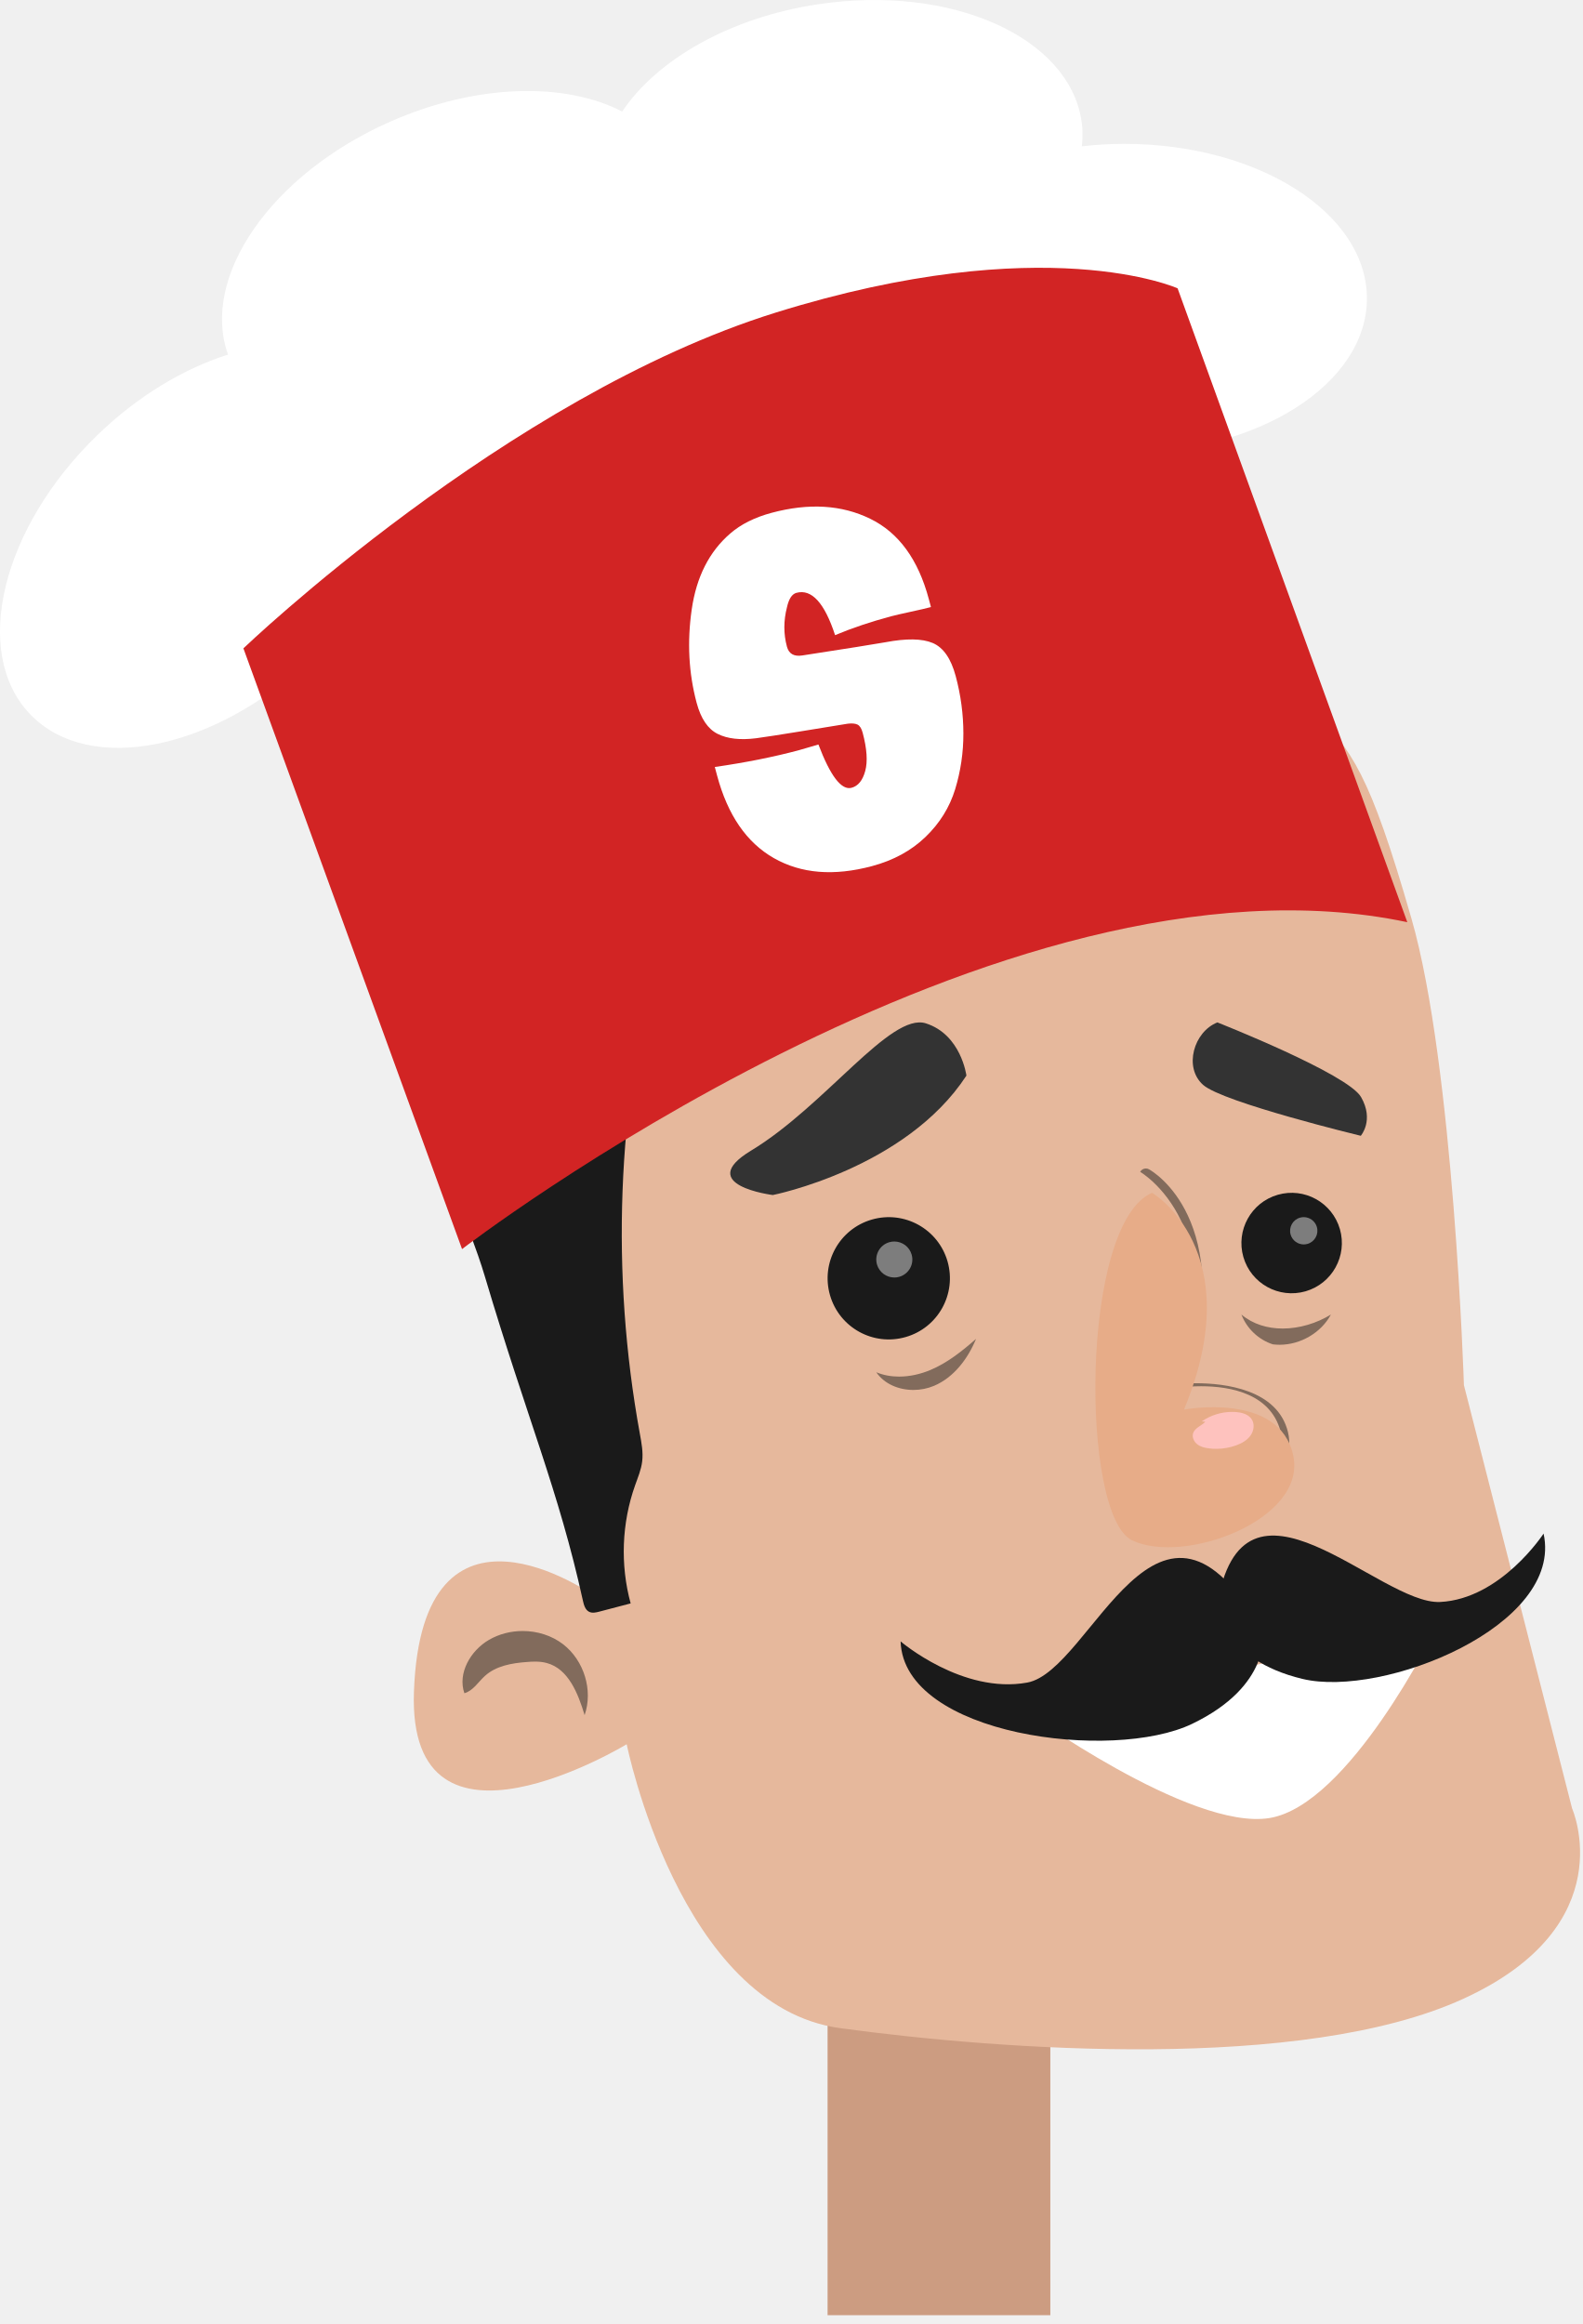
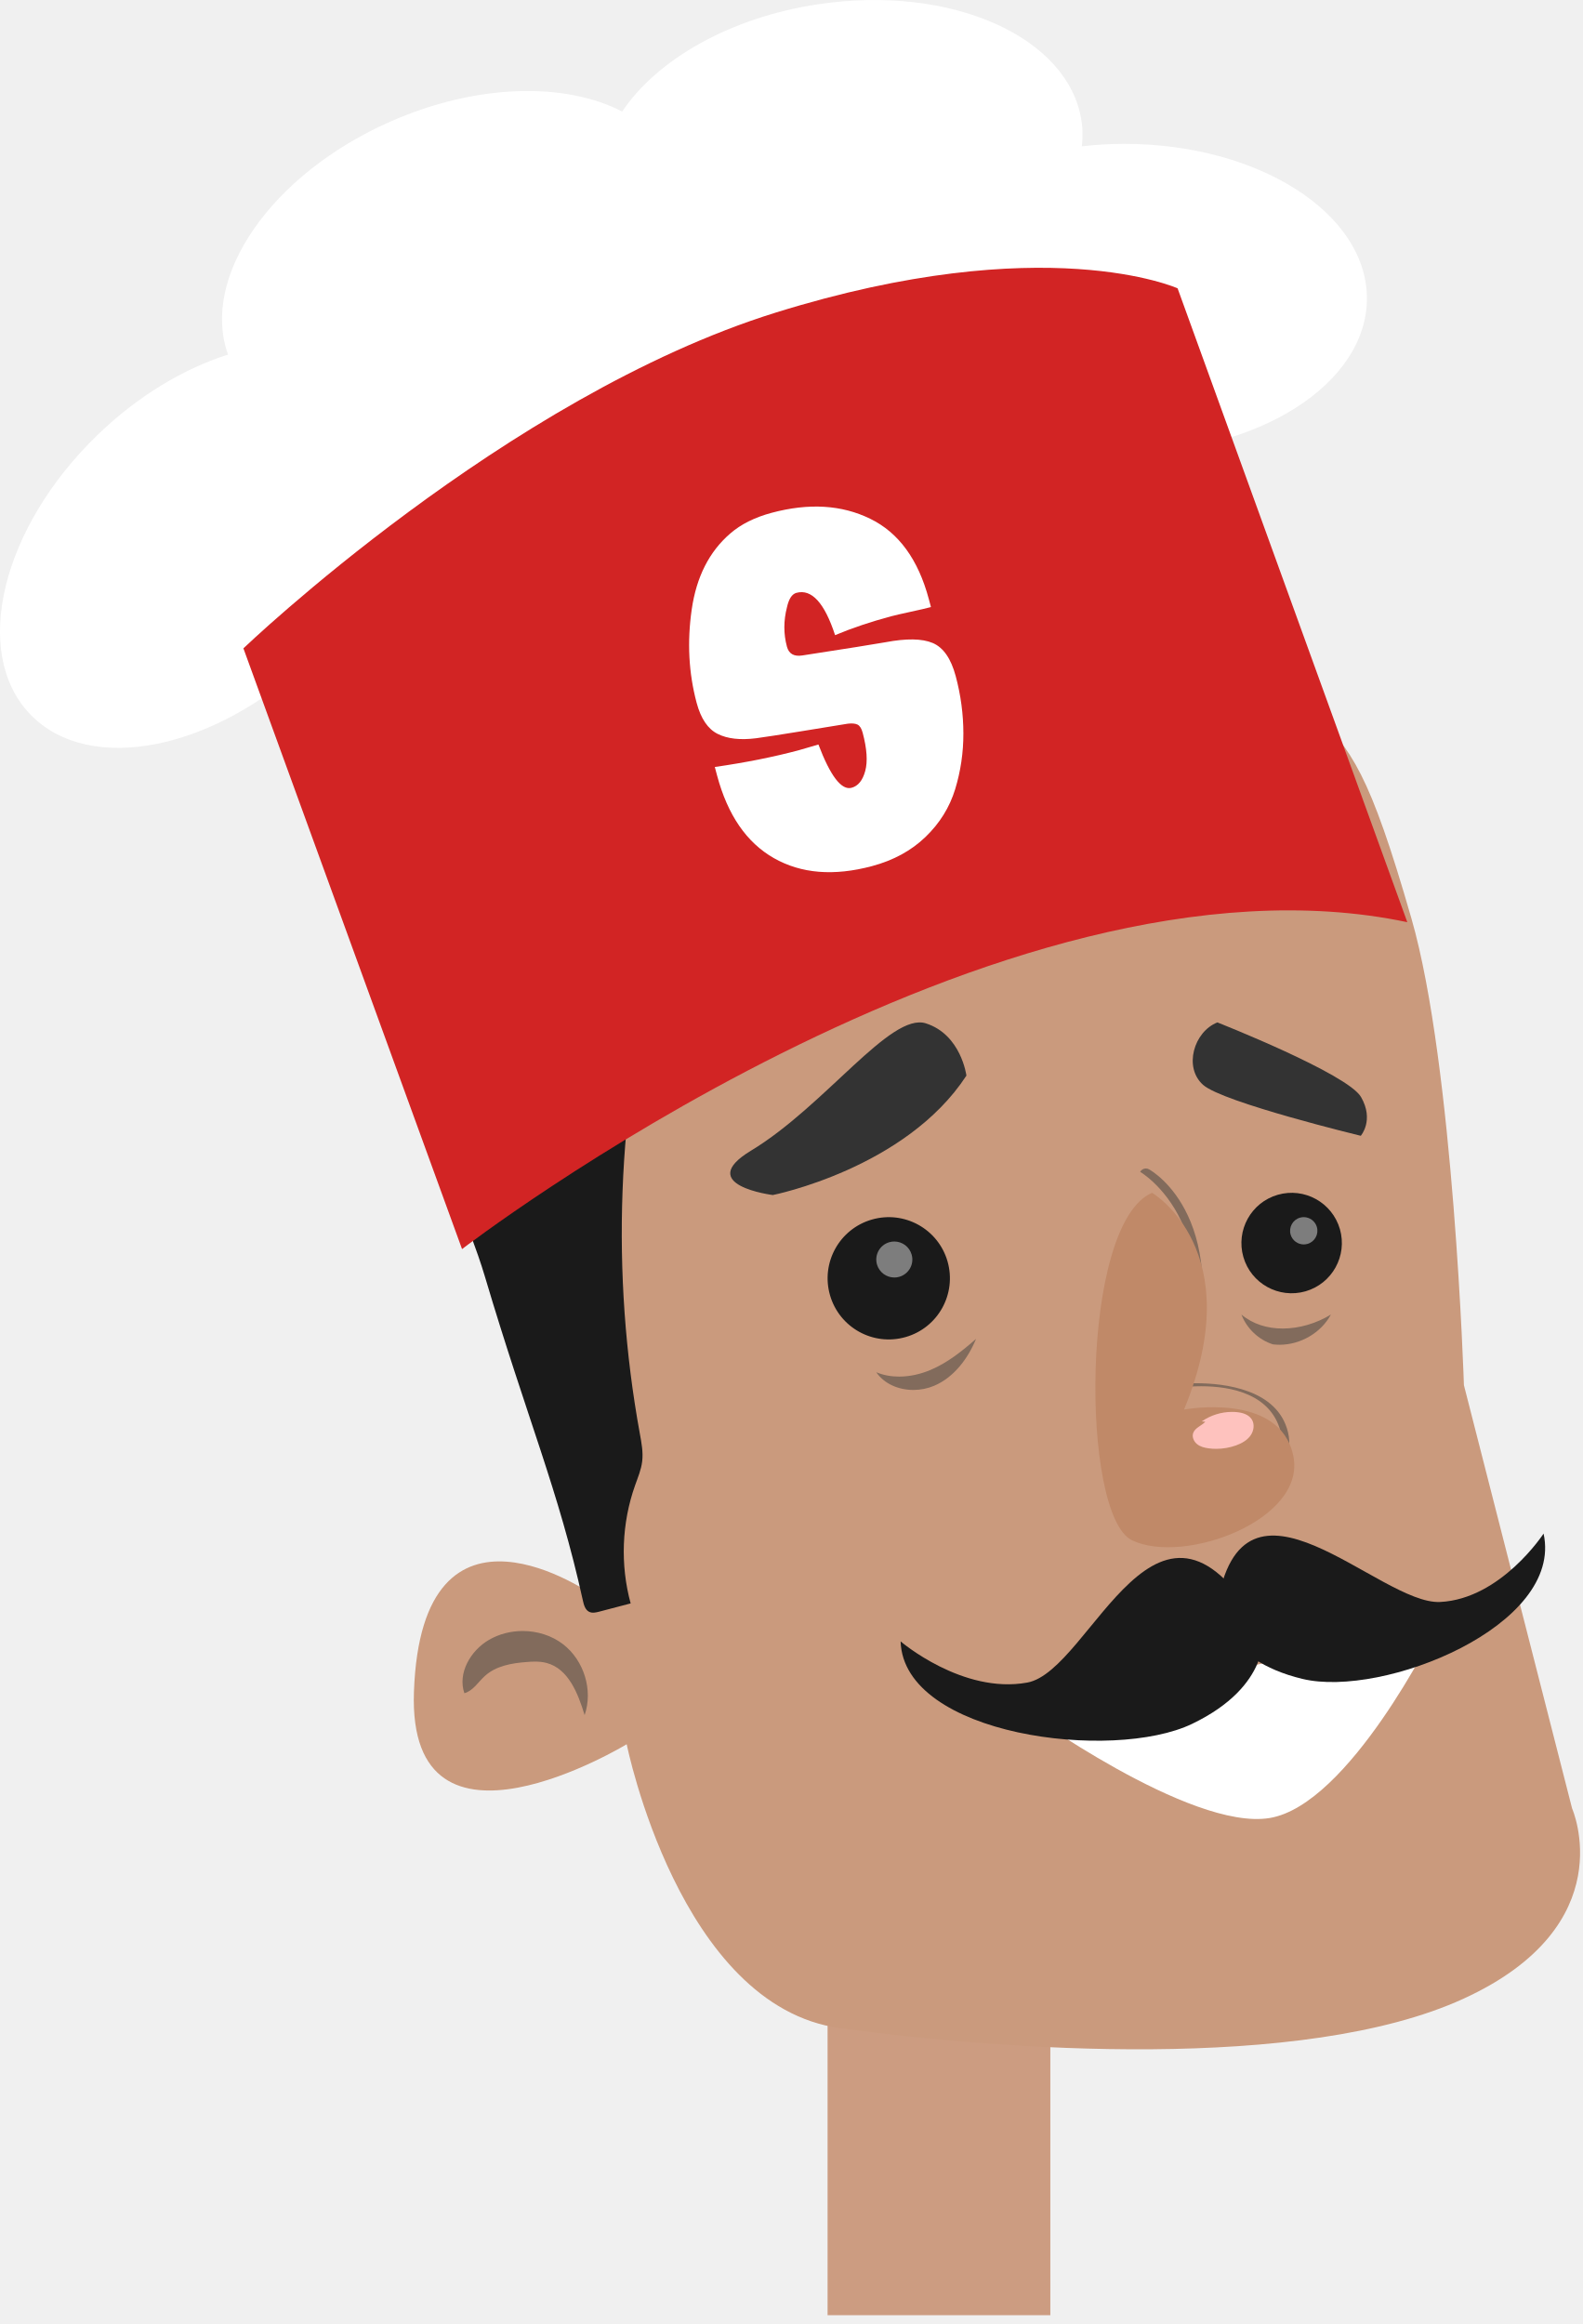
<svg xmlns="http://www.w3.org/2000/svg" width="32px" height="47px" viewBox="0 0 32 47" version="1.1">
  <defs />
  <g id="Page-1" stroke="none" stroke-width="1" fill-rule="evenodd">
    <g id="chef-head">
      <g id="!chef-head">
        <path d="M22.733,2.909 C22.442,2.909 22.158,2.928 21.881,2.959 C21.898,2.791 21.901,2.622 21.875,2.452 C21.62,0.744 19.238,-0.316 16.554,0.085 C14.758,0.353 13.286,1.208 12.583,2.256 C11.43,1.657 9.637,1.689 7.889,2.462 C5.478,3.528 4.05,5.606 4.612,7.171 C3.726,7.452 2.801,7.998 1.982,8.787 C0.028,10.669 -0.586,13.204 0.613,14.448 C1.81,15.691 4.366,15.173 6.32,13.291 C7.789,11.876 10.382,12.365 10.137,11.039 C10.833,10.966 10.746,9.754 11.477,9.431 C12.868,8.816 13.433,9.534 13.978,8.538 C14.977,9.152 15.893,6.506 17.477,6.27 C17.598,6.252 17.715,6.228 17.833,6.205 C17.971,7.853 20.109,9.163 22.733,9.163 C25.447,9.163 27.646,7.763 27.646,6.036 C27.646,4.309 25.447,2.909 22.733,2.909" id="Fill-2902" fill="#FFFFFF" />
        <polygon id="Fill-2905" fill="#CC9C81" points="16.738 46.822 21.243 46.822 21.243 40.862 16.738 40.862" />
-         <path d="M12.675,35.275 C12.675,35.275 13.74,40.575 16.992,41.017 C20.244,41.46 26.347,41.91 29.596,40.423 C32.844,38.938 31.796,36.574 31.796,36.574 L29.608,28.013 C29.608,28.013 29.403,21.548 28.547,18.577 C27.693,15.607 27.334,15.169 26.556,14.381 C25.778,13.594 19.329,13.168 16.059,15.855 C12.789,18.543 8.383,19.788 8.689,21.171 C8.995,22.553 11.99,32.256 11.99,32.256 C11.99,32.256 8.528,29.806 8.372,34.216 C8.24,37.969 12.675,35.275 12.675,35.275" id="Fill-2906" fill="#E6B89C" />
+         <path d="M12.675,35.275 C12.675,35.275 13.74,40.575 16.992,41.017 C20.244,41.46 26.347,41.91 29.596,40.423 C32.844,38.938 31.796,36.574 31.796,36.574 L29.608,28.013 C29.608,28.013 29.403,21.548 28.547,18.577 C27.693,15.607 27.334,15.169 26.556,14.381 C25.778,13.594 19.329,13.168 16.059,15.855 C12.789,18.543 8.383,19.788 8.689,21.171 C8.995,22.553 11.99,32.256 11.99,32.256 C11.99,32.256 8.528,29.806 8.372,34.216 C8.24,37.969 12.675,35.275 12.675,35.275" id="Fill-2906" fill="#CA9A7D" />
        <path d="M19.164,25.51 C18.975,24.854 18.29,24.475 17.634,24.664 C16.977,24.853 16.598,25.538 16.787,26.194 C16.976,26.85 17.661,27.229 18.317,27.04 C18.974,26.852 19.352,26.167 19.164,25.51" id="Fill-2907" fill="#1A1A1A" />
        <path d="M27.1,24.858 C26.944,24.319 26.382,24.008 25.843,24.163 C25.304,24.318 24.993,24.881 25.147,25.42 C25.302,25.959 25.865,26.27 26.405,26.115 C26.943,25.96 27.255,25.397 27.1,24.858" id="Fill-2908" fill="#1A1A1A" />
        <path d="M29.015,32.985 C29.015,32.985 27.288,36.498 25.68,36.767 C24.072,37.034 20.677,34.563 20.677,34.563 L29.015,32.985" id="Fill-2909" fill="#FFFFFF" />
        <path d="M23.666,30.944 C23.353,30.944 23.034,30.887 22.725,30.757 C22.912,30.832 23.137,30.867 23.382,30.867 C24.548,30.867 26.135,30.069 25.916,29.017 C25.743,28.185 24.887,28.035 24.292,28.035 C23.958,28.035 23.706,28.083 23.706,28.083 C25.04,24.854 23.06,23.699 23.06,23.699 C23.084,23.656 23.129,23.631 23.175,23.631 C23.197,23.631 23.219,23.636 23.239,23.648 C23.313,23.688 25.007,24.67 24.016,27.978 C24.066,27.976 24.123,27.974 24.186,27.974 C24.765,27.974 25.837,28.095 26.049,28.961 C26.158,29.408 25.935,29.914 25.45,30.313 C25.187,30.53 24.837,30.718 24.446,30.831 C24.198,30.902 23.935,30.944 23.666,30.944 M22.654,30.726 C22.651,30.725 22.649,30.724 22.646,30.722 C22.649,30.724 22.651,30.725 22.654,30.726" id="Fill-2910" fill="#826B5C" />
        <path d="M15.63,24.168 C15.63,24.168 18.316,23.637 19.546,21.753 C19.546,21.753 19.441,20.925 18.726,20.696 C18.011,20.467 16.69,22.364 15.187,23.272 C14.035,23.969 15.63,24.168 15.63,24.168" id="Fill-2911" fill="#333333" />
        <path d="M27.522,22.97 C27.522,22.97 24.739,22.297 24.335,21.942 C23.932,21.587 24.146,20.864 24.622,20.677 C24.622,20.677 27.256,21.715 27.527,22.186 C27.798,22.656 27.522,22.97 27.522,22.97" id="Fill-2912" fill="#333333" />
-         <path d="M23.301,24.123 C23.301,24.123 25.281,25.278 23.947,28.507 C23.947,28.507 25.886,28.14 26.157,29.441 C26.428,30.741 23.938,31.655 22.895,31.15 C21.851,30.645 21.843,24.744 23.301,24.123" id="Fill-2913" fill="#E7AC88" />
+         <path d="M23.301,24.123 C23.301,24.123 25.281,25.278 23.947,28.507 C23.947,28.507 25.886,28.14 26.157,29.441 C26.428,30.741 23.938,31.655 22.895,31.15 C21.851,30.645 21.843,24.744 23.301,24.123" id="Fill-2913" fill="#C08968" />
        <path d="M18.474,28.11 C18.179,28.11 17.888,27.992 17.723,27.752 C17.87,27.813 18.027,27.84 18.185,27.84 C18.4,27.84 18.618,27.79 18.816,27.707 C19.162,27.562 19.459,27.324 19.741,27.077 C19.575,27.479 19.294,27.854 18.895,28.025 C18.763,28.081 18.618,28.11 18.474,28.11" id="Fill-2914" fill="#826B5C" />
        <path d="M25.881,27.196 C25.835,27.196 25.79,27.193 25.745,27.188 C25.456,27.096 25.215,26.867 25.108,26.585 C25.342,26.782 25.638,26.868 25.943,26.868 C26.281,26.868 26.629,26.762 26.918,26.585 C26.718,26.956 26.301,27.196 25.881,27.196" id="Fill-2915" fill="#826B5C" />
        <path d="M11.824,34.686 C11.692,34.249 11.496,33.749 11.057,33.632 C10.981,33.611 10.902,33.604 10.823,33.604 C10.766,33.604 10.71,33.607 10.654,33.612 C10.351,33.634 10.031,33.69 9.807,33.894 C9.671,34.017 9.568,34.195 9.392,34.243 C9.252,33.838 9.517,33.381 9.888,33.165 C10.094,33.045 10.333,32.985 10.572,32.985 C10.865,32.985 11.158,33.075 11.39,33.254 C11.811,33.58 11.999,34.182 11.824,34.686" id="Fill-2916" fill="#826B5C" />
        <path d="M24.598,29.301 C24.547,29.301 24.497,29.298 24.446,29.291 C24.362,29.28 24.275,29.259 24.21,29.205 C24.144,29.152 24.104,29.058 24.133,28.979 C24.171,28.873 24.304,28.834 24.378,28.752 L24.306,28.746 C24.484,28.622 24.7,28.554 24.917,28.554 C24.951,28.554 24.984,28.555 25.018,28.559 C25.13,28.57 25.25,28.606 25.313,28.699 C25.38,28.797 25.361,28.936 25.291,29.033 C25.222,29.13 25.112,29.19 25.001,29.231 C24.872,29.277 24.735,29.301 24.598,29.301" id="Fill-2917" fill="#FEC2BE" />
        <path d="M18.088,25.836 C17.929,25.836 17.784,25.732 17.737,25.573 C17.682,25.379 17.793,25.178 17.987,25.122 C18.021,25.112 18.054,25.108 18.088,25.108 C18.246,25.108 18.392,25.212 18.438,25.372 C18.494,25.565 18.382,25.766 18.188,25.822 C18.155,25.832 18.121,25.836 18.088,25.836" id="Fill-2918" fill="#7D7D7D" />
        <path d="M26.368,25.167 C26.248,25.167 26.138,25.088 26.103,24.968 C26.061,24.821 26.146,24.668 26.292,24.626 C26.318,24.619 26.343,24.615 26.368,24.615 C26.488,24.615 26.599,24.694 26.634,24.815 C26.676,24.961 26.591,25.114 26.445,25.156 C26.419,25.164 26.393,25.167 26.368,25.167" id="Fill-2919" fill="#7D7D7D" />
        <path d="M9.049,21.552 C9.206,21.312 9.468,21.167 9.72,21.032 C10.904,20.397 12.102,19.786 13.311,19.2 C12.477,22.386 12.35,25.756 12.941,28.995 C12.975,29.181 13.011,29.369 12.988,29.556 C12.968,29.723 12.901,29.88 12.845,30.038 C12.574,30.801 12.542,31.646 12.755,32.427 C12.544,32.482 12.333,32.538 12.122,32.593 C12.054,32.611 11.979,32.628 11.916,32.597 C11.837,32.558 11.809,32.46 11.79,32.374 C11.298,30.137 10.659,28.685 9.81,25.826 C9.463,24.657 8.839,23.521 8.862,22.302 C8.867,22.041 8.905,21.77 9.049,21.552" id="Fill-2921" fill="#1A1A1A" />
        <path d="M9.345,25.261 C9.345,25.261 20.199,16.908 28.463,18.65 L23.817,5.831 C23.817,5.831 21.137,4.625 15.688,6.322 C10.239,8.019 4.923,13.112 4.923,13.112 L9.345,25.261" id="Fill-2923" fill="#D22424" />
        <path d="M25.541,33.016 C25.541,33.016 25.72,34.088 24.112,34.862 C22.504,35.637 18.275,35.101 18.215,33.195 C18.215,33.195 19.466,34.267 20.776,34.028 C22.087,33.791 23.427,29.204 25.541,33.016" id="Fill-2956" fill="#1A1A1A" />
        <path d="M24.615,32.484 C24.615,32.484 24.715,33.564 26.343,33.954 C27.971,34.345 31.628,32.878 31.219,31.015 C31.219,31.015 30.359,32.336 29.128,32.398 C27.897,32.461 25.119,29.288 24.615,32.484" id="Fill-2957" fill="#1A1A1A" />
        <path d="M16.676,17.635 C15.877,17.635 15.252,17.412 14.8,16.966 C14.348,16.52 14.122,15.883 14.122,15.053 L14.122,14.876 C14.752,14.951 15.329,14.988 15.852,14.988 C15.921,14.988 16.001,14.986 16.091,14.983 C16.181,14.98 16.239,14.979 16.264,14.979 C16.333,15.658 16.473,15.998 16.685,15.998 C16.822,15.998 16.941,15.912 17.04,15.741 C17.14,15.569 17.19,15.315 17.19,14.979 C17.19,14.891 17.171,14.831 17.134,14.796 C17.096,14.762 17.034,14.739 16.947,14.726 C16.704,14.701 16.379,14.668 15.974,14.628 C15.569,14.587 15.269,14.555 15.076,14.53 C14.758,14.486 14.516,14.391 14.351,14.244 C14.186,14.098 14.103,13.859 14.103,13.529 C14.103,12.905 14.234,12.288 14.496,11.677 C14.758,11.066 15.142,10.638 15.647,10.395 C15.902,10.271 16.208,10.208 16.563,10.208 C17.343,10.208 17.974,10.419 18.457,10.84 C18.941,11.26 19.182,11.886 19.182,12.715 L19.182,12.883 C19.095,12.883 18.955,12.879 18.761,12.869 C18.568,12.86 18.434,12.855 18.359,12.855 C17.929,12.855 17.53,12.88 17.162,12.93 C17.125,12.244 16.947,11.901 16.629,11.901 C16.535,11.901 16.448,11.979 16.367,12.135 C16.23,12.378 16.161,12.634 16.161,12.902 C16.161,13.052 16.245,13.136 16.414,13.155 C17.324,13.254 17.888,13.314 18.107,13.332 C18.537,13.364 18.844,13.451 19.028,13.594 C19.212,13.738 19.304,13.993 19.304,14.361 C19.304,14.76 19.254,15.147 19.154,15.521 C19.055,15.895 18.903,16.245 18.701,16.569 C18.498,16.893 18.222,17.152 17.873,17.345 C17.524,17.538 17.125,17.635 16.676,17.635 Z" id="S" fill="#FFFFFF" transform="translate(16.7036, 13.92165) rotate(-15) translate(-16.7036, -13.92165) " />
      </g>
    </g>
  </g>
</svg>
